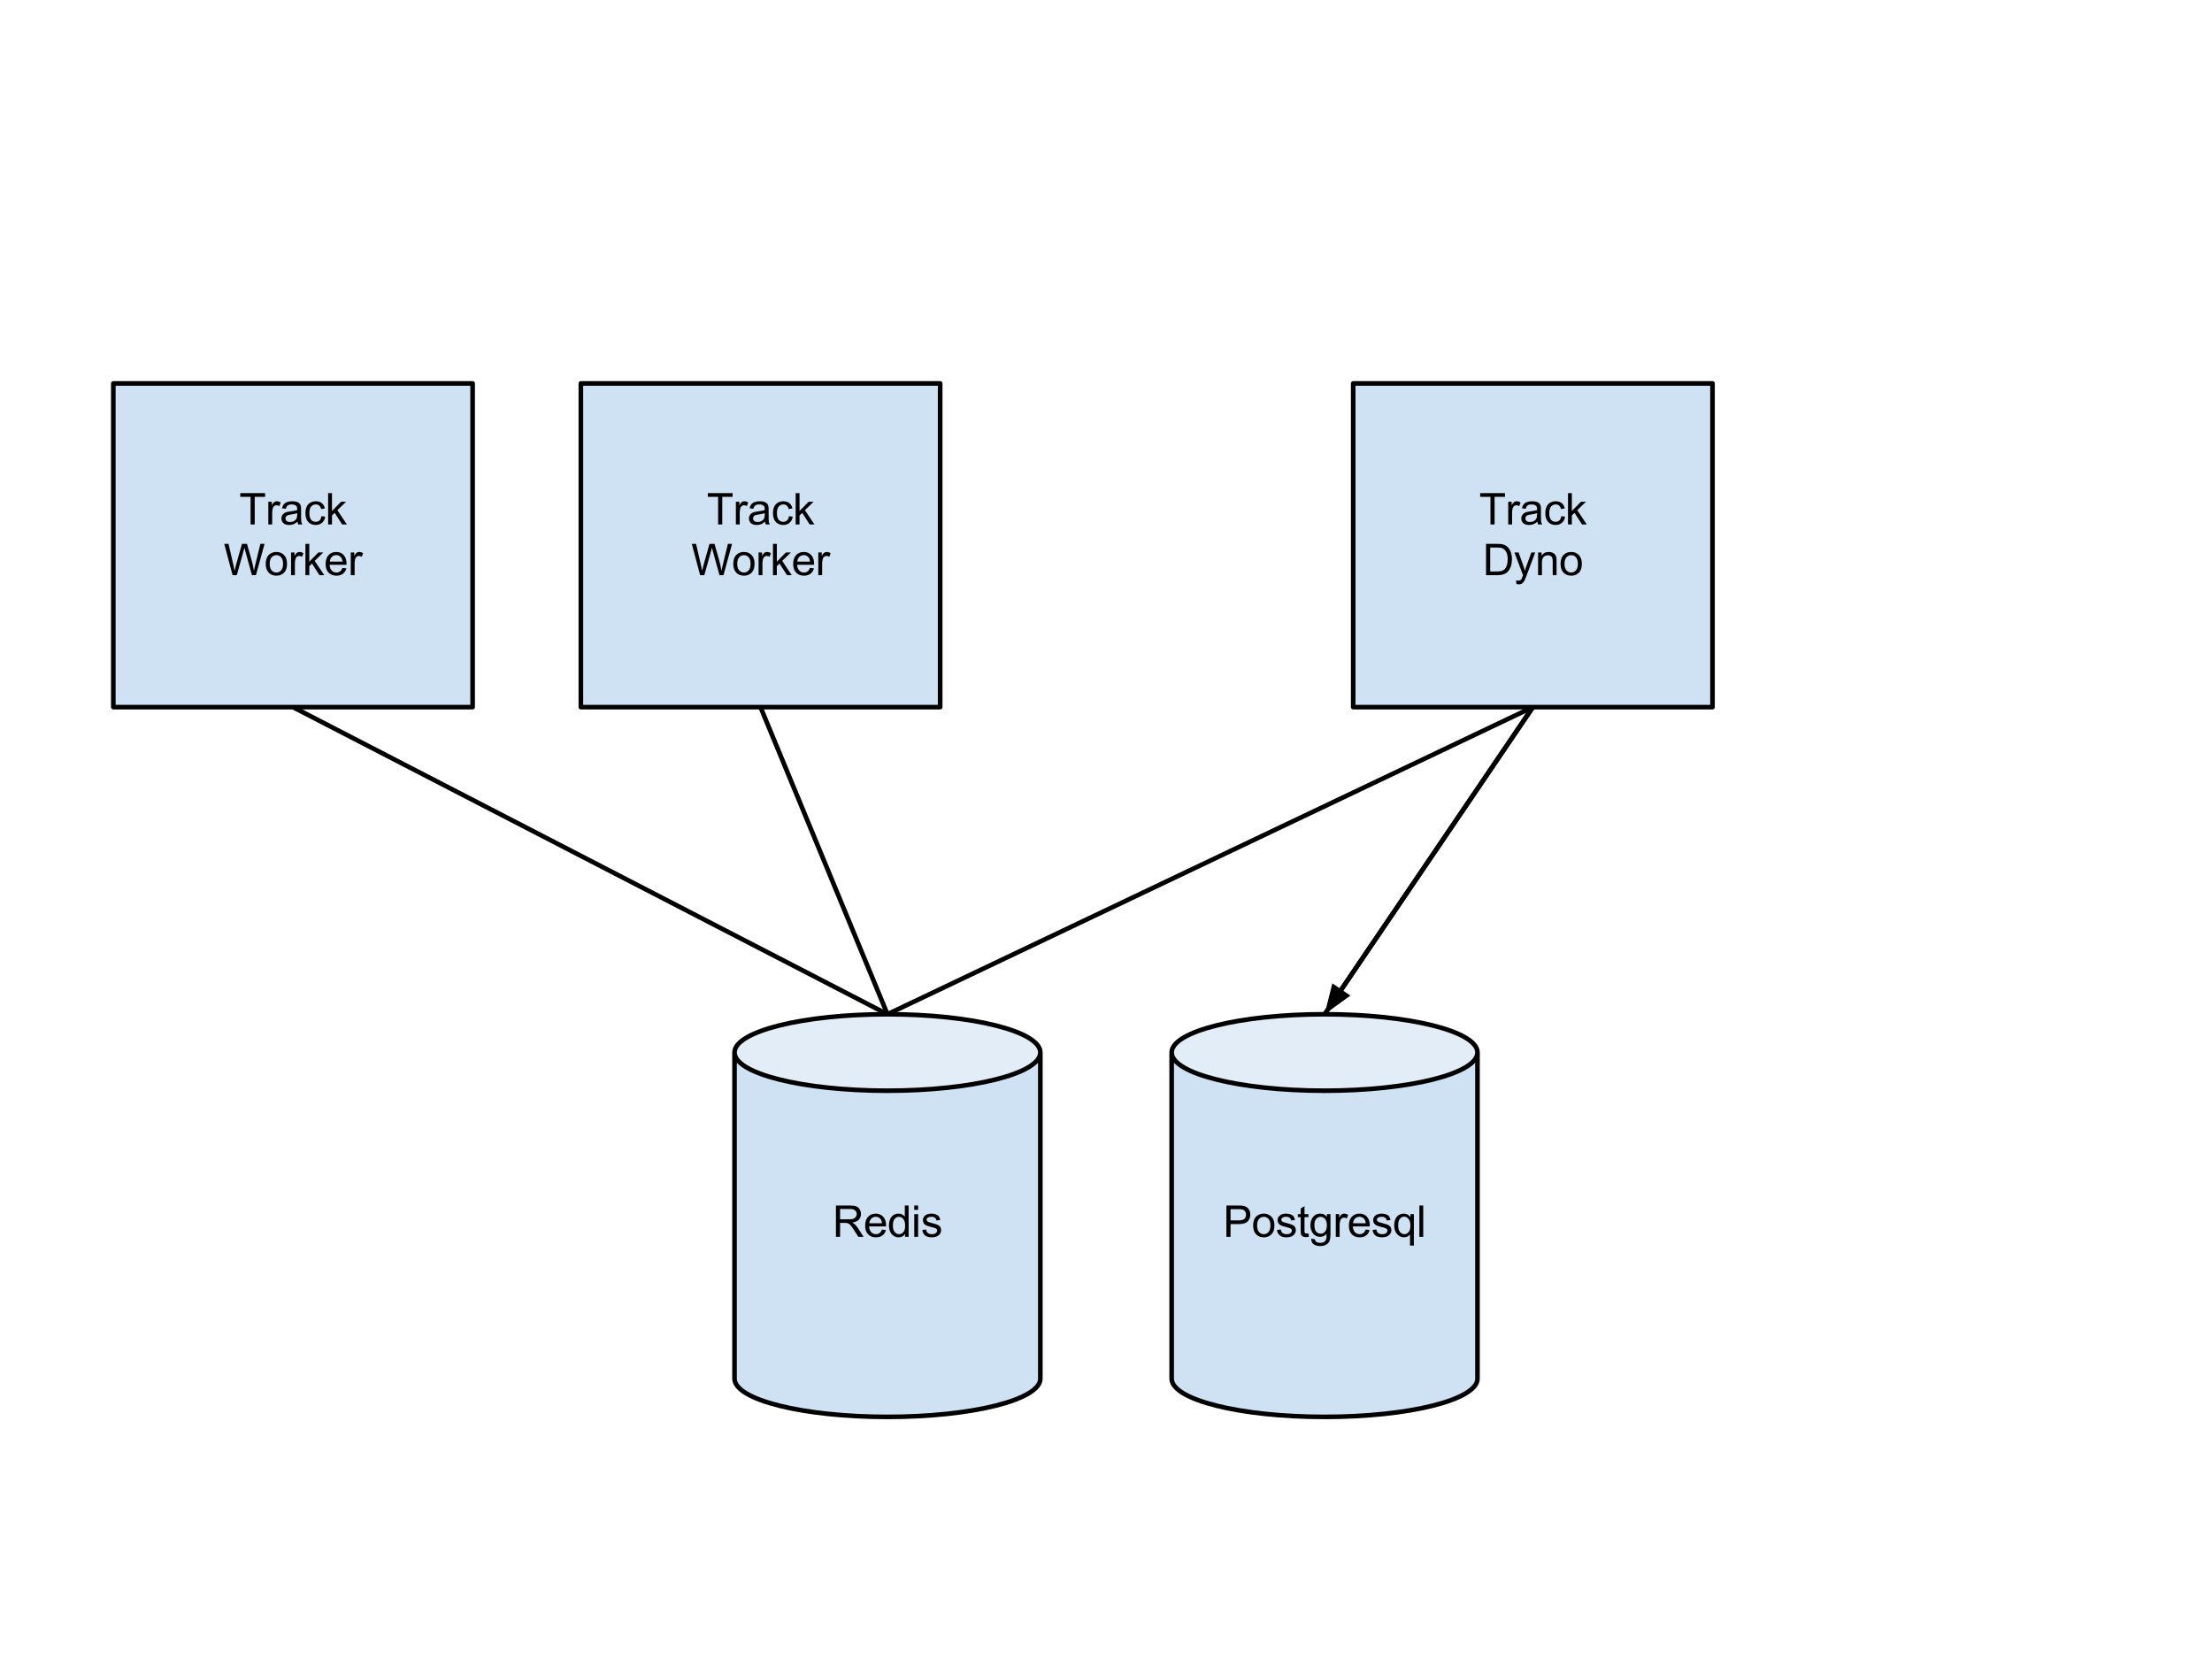
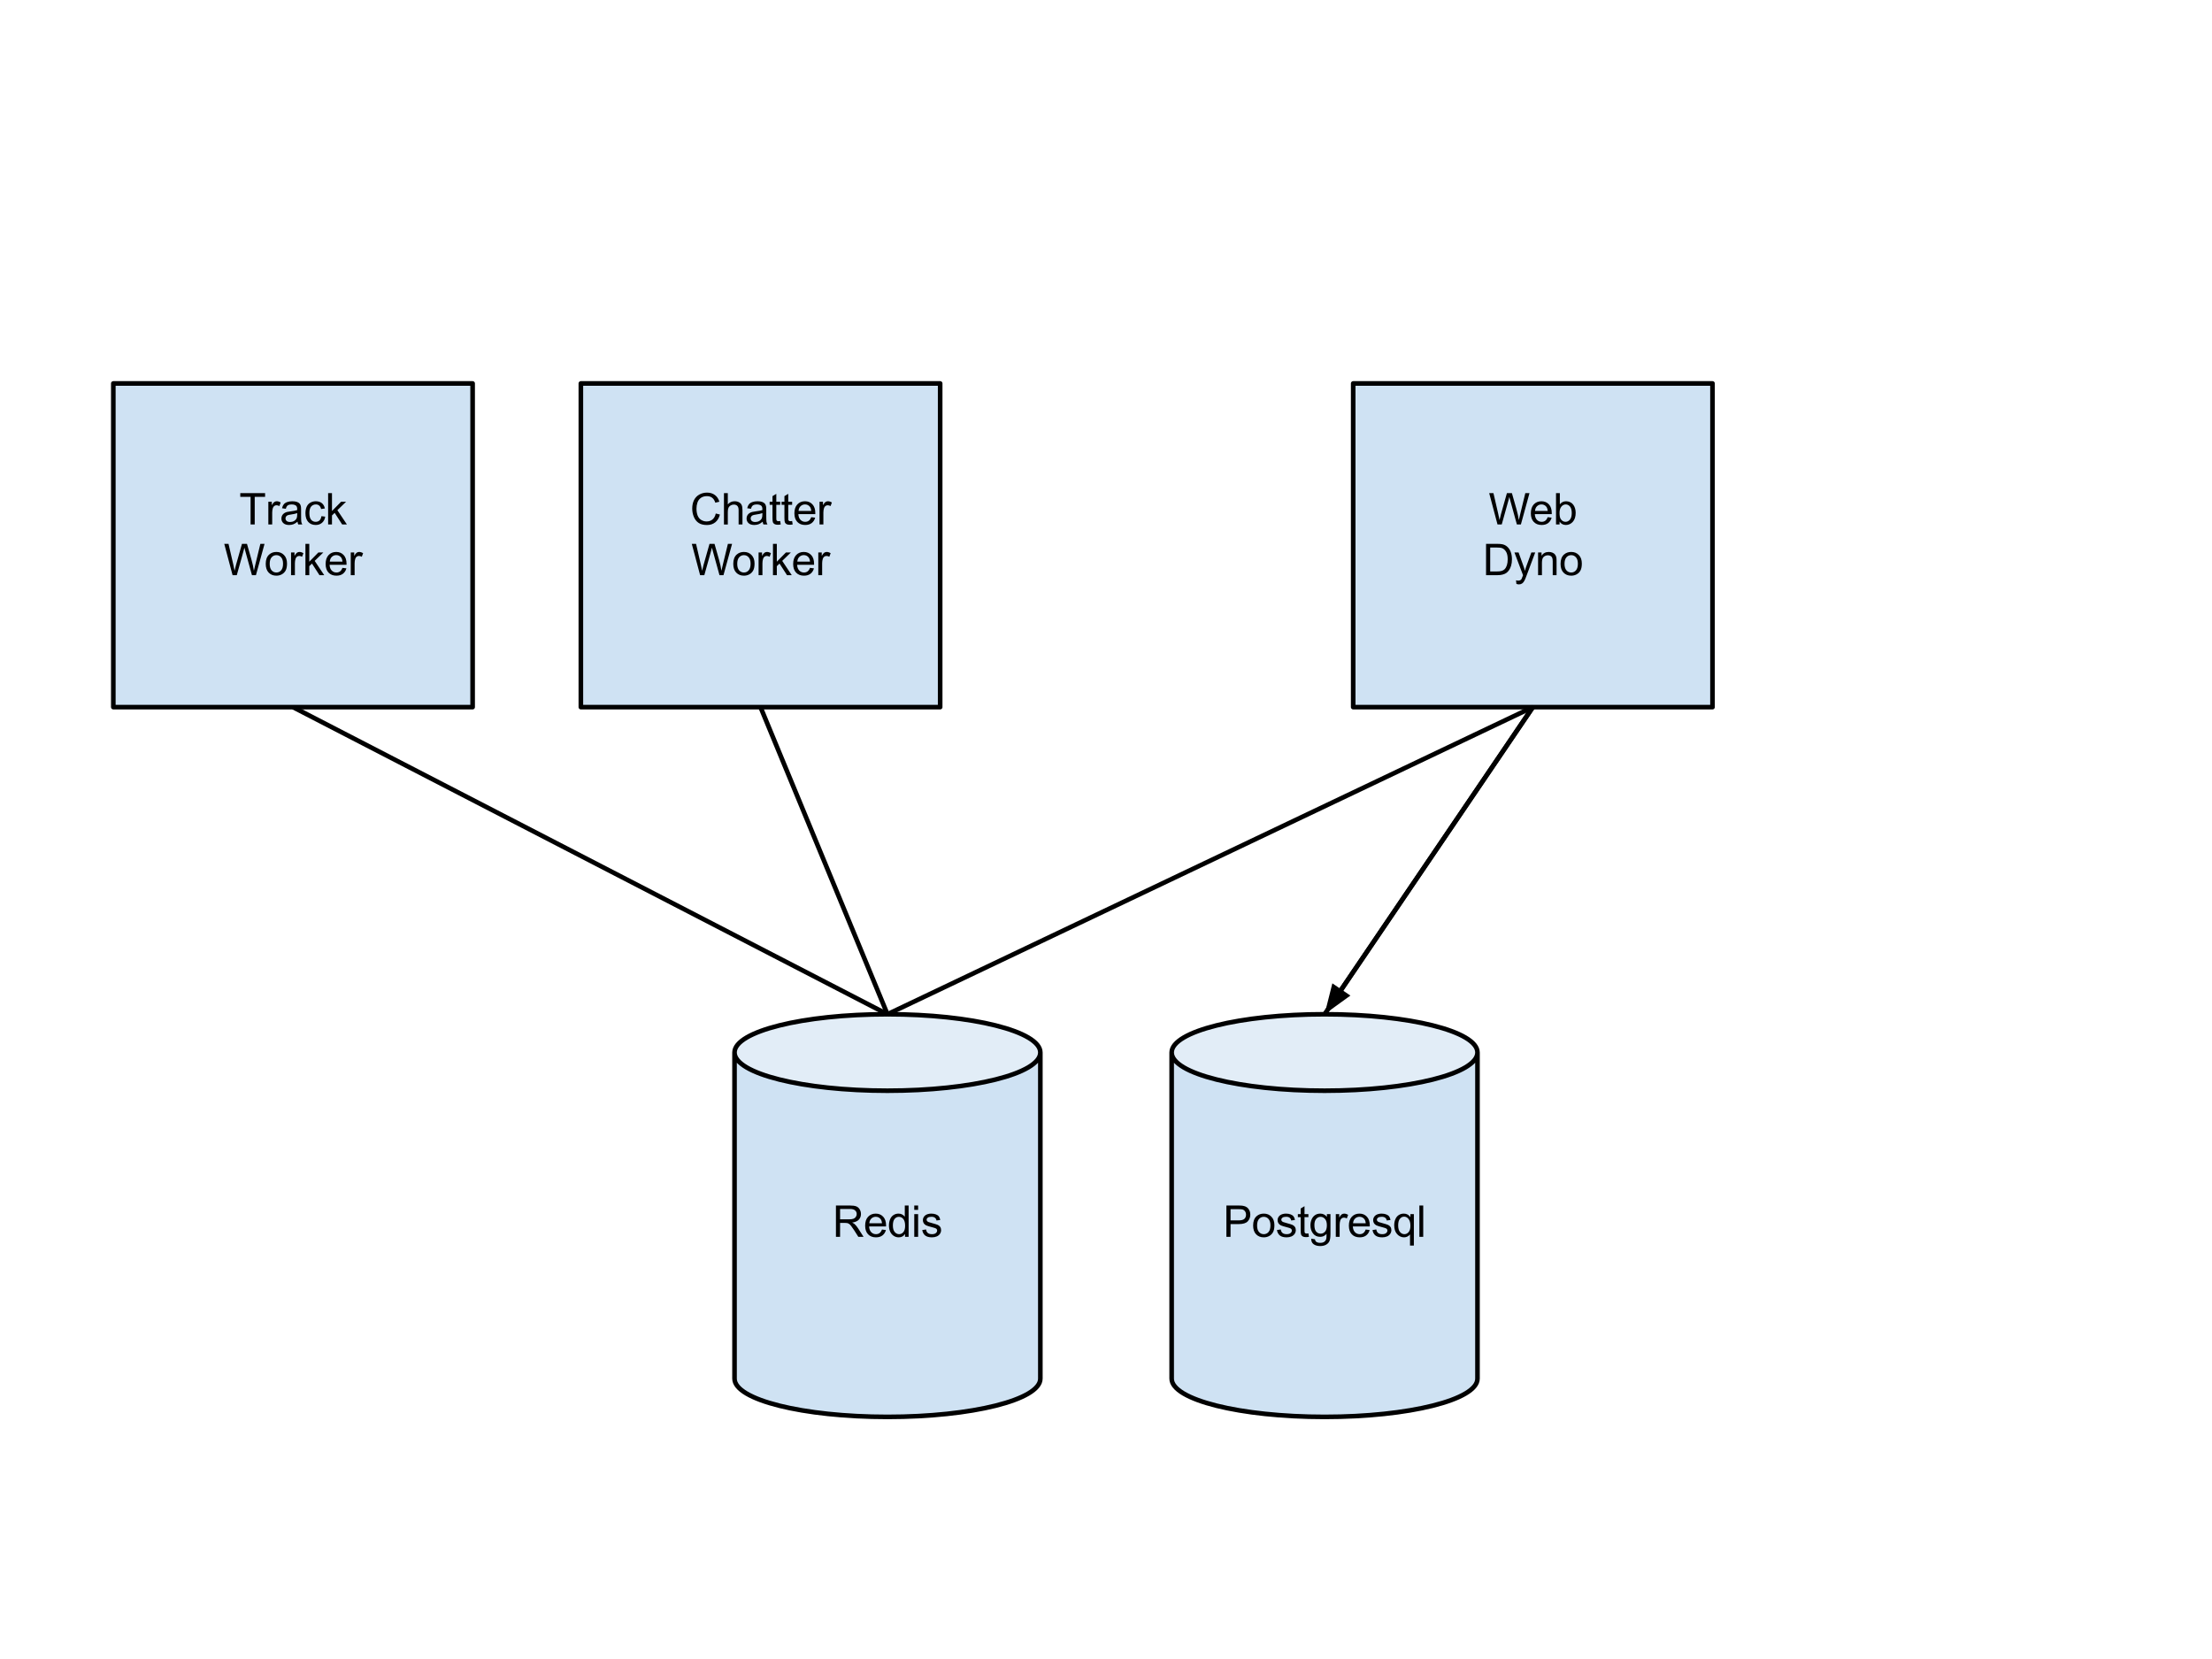
<svg xmlns="http://www.w3.org/2000/svg" version="1.1" viewBox="0.0 0.0 960.0 720.0" fill="none" stroke="none" stroke-linecap="square" stroke-miterlimit="10">
  <clipPath id="p.0">
    <path d="m0 0l960.0 0l0 720.0l-960.0 0l0 -720.0z" clip-rule="nonzero" />
  </clipPath>
  <g clip-path="url(#p.0)">
    <path fill="#000000" fill-opacity="0.0" d="m0 0l960.0 0l0 720.0l-960.0 0z" fill-rule="nonzero" />
    <path fill="#cfe2f3" d="m508.495 456.774l0 0c0 9.163 29.711 16.591 66.362 16.591c36.651 0 66.362 -7.428 66.362 -16.591l0 141.559c0 9.163 -29.711 16.591 -66.362 16.591c-36.651 0 -66.362 -7.428 -66.362 -16.591z" fill-rule="nonzero" />
    <path fill="#e2edf7" d="m508.495 456.774l0 0c0 -9.163 29.711 -16.591 66.362 -16.591c36.651 0 66.362 7.428 66.362 16.591l0 0c0 9.163 -29.711 16.591 -66.362 16.591c-36.651 0 -66.362 -7.428 -66.362 -16.591z" fill-rule="nonzero" />
    <path fill="#000000" fill-opacity="0.0" d="m641.219 456.774l0 0c0 9.163 -29.711 16.591 -66.362 16.591c-36.651 0 -66.362 -7.428 -66.362 -16.591l0 0c0 -9.163 29.711 -16.591 66.362 -16.591c36.651 0 66.362 7.428 66.362 16.591l0 141.559c0 9.163 -29.711 16.591 -66.362 16.591c-36.651 0 -66.362 -7.428 -66.362 -16.591l0 -141.559" fill-rule="nonzero" />
    <path stroke="#000000" stroke-width="2.0" stroke-linejoin="round" stroke-linecap="butt" d="m641.219 456.774l0 0c0 9.163 -29.711 16.591 -66.362 16.591c-36.651 0 -66.362 -7.428 -66.362 -16.591l0 0c0 -9.163 29.711 -16.591 66.362 -16.591c36.651 0 66.362 7.428 66.362 16.591l0 141.559c0 9.163 -29.711 16.591 -66.362 16.591c-36.651 0 -66.362 -7.428 -66.362 -16.591l0 -141.559" fill-rule="nonzero" />
    <path fill="#cfe2f3" d="m318.781 456.774l0 0c0 9.163 29.711 16.591 66.362 16.591c36.651 0 66.362 -7.428 66.362 -16.591l0 141.559c0 9.163 -29.711 16.591 -66.362 16.591c-36.651 0 -66.362 -7.428 -66.362 -16.591z" fill-rule="nonzero" />
    <path fill="#e2edf7" d="m318.781 456.774l0 0c0 -9.163 29.711 -16.591 66.362 -16.591c36.651 0 66.362 7.428 66.362 16.591l0 0c0 9.163 -29.711 16.591 -66.362 16.591c-36.651 0 -66.362 -7.428 -66.362 -16.591z" fill-rule="nonzero" />
    <path fill="#000000" fill-opacity="0.0" d="m451.505 456.774l0 0c0 9.163 -29.711 16.591 -66.362 16.591c-36.651 0 -66.362 -7.428 -66.362 -16.591l0 0c0 -9.163 29.711 -16.591 66.362 -16.591c36.651 0 66.362 7.428 66.362 16.591l0 141.559c0 9.163 -29.711 16.591 -66.362 16.591c-36.651 0 -66.362 -7.428 -66.362 -16.591l0 -141.559" fill-rule="nonzero" />
    <path stroke="#000000" stroke-width="2.0" stroke-linejoin="round" stroke-linecap="butt" d="m451.505 456.774l0 0c0 9.163 -29.711 16.591 -66.362 16.591c-36.651 0 -66.362 -7.428 -66.362 -16.591l0 0c0 -9.163 29.711 -16.591 66.362 -16.591c36.651 0 66.362 7.428 66.362 16.591l0 141.559c0 9.163 -29.711 16.591 -66.362 16.591c-36.651 0 -66.362 -7.428 -66.362 -16.591l0 -141.559" fill-rule="nonzero" />
    <path fill="#cfe2f3" d="m587.283 166.415l155.937 0l0 140.472l-155.937 0z" fill-rule="nonzero" />
    <path stroke="#000000" stroke-width="2.0" stroke-linejoin="round" stroke-linecap="butt" d="m587.283 166.415l155.937 0l0 140.472l-155.937 0z" fill-rule="nonzero" />
    <path fill="#cfe2f3" d="m49.181 166.415l155.937 0l0 140.472l-155.937 0z" fill-rule="nonzero" />
    <path stroke="#000000" stroke-width="2.0" stroke-linejoin="round" stroke-linecap="butt" d="m49.181 166.415l155.937 0l0 140.472l-155.937 0z" fill-rule="nonzero" />
    <path fill="#cfe2f3" d="m252.092 166.415l155.937 0l0 140.472l-155.937 0z" fill-rule="nonzero" />
    <path stroke="#000000" stroke-width="2.0" stroke-linejoin="round" stroke-linecap="butt" d="m252.092 166.415l155.937 0l0 140.472l-155.937 0z" fill-rule="nonzero" />
    <path fill="#000000" fill-opacity="0.0" d="m665.252 306.887l-90.394 133.291" fill-rule="nonzero" />
    <path stroke="#000000" stroke-width="2.0" stroke-linejoin="round" stroke-linecap="butt" d="m665.252 306.887l-90.394 133.291" fill-rule="nonzero" />
    <path fill="#000000" fill-opacity="0.0" d="m665.252 306.887l-280.094 133.291" fill-rule="nonzero" />
    <path stroke="#000000" stroke-width="2.0" stroke-linejoin="round" stroke-linecap="butt" d="m665.252 306.887l-280.094 133.291" fill-rule="nonzero" />
    <path fill="#000000" fill-opacity="0.0" d="m330.06 306.887l55.087 133.291" fill-rule="nonzero" />
    <path stroke="#000000" stroke-width="2.0" stroke-linejoin="round" stroke-linecap="butt" d="m330.06 306.887l55.087 133.291" fill-rule="nonzero" />
    <path fill="#000000" fill-opacity="0.0" d="m127.15 306.887l257.984 133.291" fill-rule="nonzero" />
    <path stroke="#000000" stroke-width="2.0" stroke-linejoin="round" stroke-linecap="butt" d="m127.15 306.887l257.984 133.291" fill-rule="nonzero" />
    <path fill="#000000" fill-opacity="0.0" d="m66.315 200.701l121.669 0l0 36.504l-121.669 0z" fill-rule="nonzero" />
    <path fill="#000000" d="m108.751 227.621l0 -12.0l-4.469 0l0 -1.594l10.766 0l0 1.594l-4.5 0l0 12.0l-1.797 0zm7.708 0l0 -9.859l1.5 0l0 1.5q0.578 -1.047 1.062 -1.375q0.484 -0.344 1.078 -0.344q0.844 0 1.719 0.547l-0.578 1.547q-0.609 -0.359 -1.234 -0.359q-0.547 0 -0.984 0.328q-0.422 0.328 -0.609 0.906q-0.281 0.891 -0.281 1.953l0 5.156l-1.672 0zm12.666 -1.219q-0.938 0.797 -1.797 1.125q-0.859 0.312 -1.844 0.312q-1.609 0 -2.484 -0.781q-0.875 -0.797 -0.875 -2.031q0 -0.734 0.328 -1.328q0.328 -0.594 0.859 -0.953q0.531 -0.359 1.203 -0.547q0.5 -0.141 1.484 -0.25q2.031 -0.25 2.984 -0.578q0 -0.344 0 -0.438q0 -1.016 -0.469 -1.438q-0.641 -0.562 -1.906 -0.562q-1.172 0 -1.734 0.406q-0.562 0.406 -0.828 1.469l-1.641 -0.234q0.234 -1.047 0.734 -1.688q0.516 -0.641 1.469 -0.984q0.969 -0.359 2.25 -0.359q1.266 0 2.047 0.297q0.781 0.297 1.156 0.75q0.375 0.453 0.516 1.141q0.094 0.422 0.094 1.531l0 2.234q0 2.328 0.094 2.953q0.109 0.609 0.438 1.172l-1.75 0q-0.266 -0.516 -0.328 -1.219zm-0.141 -3.719q-0.906 0.359 -2.734 0.625q-1.031 0.141 -1.453 0.328q-0.422 0.188 -0.656 0.547q-0.234 0.359 -0.234 0.797q0 0.672 0.5 1.125q0.516 0.438 1.484 0.438q0.969 0 1.719 -0.422q0.75 -0.438 1.109 -1.156q0.266 -0.578 0.266 -1.672l0 -0.609zm10.516 1.328l1.641 0.219q-0.266 1.688 -1.375 2.656q-1.109 0.953 -2.734 0.953q-2.016 0 -3.25 -1.312q-1.219 -1.328 -1.219 -3.797q0 -1.594 0.516 -2.781q0.531 -1.203 1.609 -1.797q1.094 -0.609 2.359 -0.609q1.609 0 2.625 0.812q1.016 0.812 1.312 2.312l-1.625 0.25q-0.234 -1.0 -0.828 -1.5q-0.594 -0.5 -1.422 -0.5q-1.266 0 -2.062 0.906q-0.781 0.906 -0.781 2.859q0 1.984 0.766 2.891q0.766 0.891 1.984 0.891q0.984 0 1.641 -0.594q0.656 -0.609 0.844 -1.859zm2.906 3.609l0 -13.594l1.672 0l0 7.75l3.953 -4.016l2.156 0l-3.766 3.656l4.141 6.203l-2.062 0l-3.25 -5.031l-1.172 1.125l0 3.906l-1.672 0z" fill-rule="nonzero" />
    <path fill="#000000" d="m100.937 249.621l-3.609 -13.594l1.844 0l2.062 8.906q0.344 1.406 0.578 2.781q0.516 -2.172 0.609 -2.516l2.594 -9.172l2.172 0l1.953 6.875q0.734 2.562 1.047 4.812q0.266 -1.281 0.688 -2.953l2.125 -8.734l1.812 0l-3.734 13.594l-1.734 0l-2.859 -10.359q-0.359 -1.297 -0.422 -1.594q-0.219 0.938 -0.406 1.594l-2.891 10.359l-1.828 0zm14.39 -4.922q0 -2.734 1.531 -4.062q1.266 -1.094 3.094 -1.094q2.031 0 3.312 1.344q1.297 1.328 1.297 3.672q0 1.906 -0.578 3.0q-0.562 1.078 -1.656 1.688q-1.078 0.594 -2.375 0.594q-2.062 0 -3.344 -1.328q-1.281 -1.328 -1.281 -3.812zm1.719 0q0 1.891 0.828 2.828q0.828 0.938 2.078 0.938q1.25 0 2.062 -0.938q0.828 -0.953 0.828 -2.891q0 -1.828 -0.828 -2.766q-0.828 -0.938 -2.062 -0.938q-1.25 0 -2.078 0.938q-0.828 0.938 -0.828 2.828zm9.266 4.922l0 -9.859l1.5 0l0 1.5q0.578 -1.047 1.062 -1.375q0.484 -0.344 1.078 -0.344q0.844 0 1.719 0.547l-0.578 1.547q-0.609 -0.359 -1.234 -0.359q-0.547 0 -0.984 0.328q-0.422 0.328 -0.609 0.906q-0.281 0.891 -0.281 1.953l0 5.156l-1.672 0zm6.244 0l0 -13.594l1.672 0l0 7.75l3.953 -4.016l2.156 0l-3.766 3.656l4.141 6.203l-2.062 0l-3.25 -5.031l-1.172 1.125l0 3.906l-1.672 0zm16.062 -3.172l1.719 0.219q-0.406 1.5 -1.516 2.344q-1.094 0.828 -2.812 0.828q-2.156 0 -3.422 -1.328q-1.266 -1.328 -1.266 -3.734q0 -2.484 1.266 -3.859q1.281 -1.375 3.328 -1.375q1.984 0 3.234 1.344q1.25 1.344 1.25 3.797q0 0.141 -0.016 0.438l-7.344 0q0.094 1.625 0.922 2.484q0.828 0.859 2.062 0.859q0.906 0 1.547 -0.469q0.656 -0.484 1.047 -1.547zm-5.484 -2.703l5.5 0q-0.109 -1.234 -0.625 -1.859q-0.797 -0.969 -2.078 -0.969q-1.141 0 -1.938 0.781q-0.781 0.766 -0.859 2.047zm9.094 5.875l0 -9.859l1.5 0l0 1.5q0.578 -1.047 1.062 -1.375q0.484 -0.344 1.078 -0.344q0.844 0 1.719 0.547l-0.578 1.547q-0.609 -0.359 -1.234 -0.359q-0.547 0 -0.984 0.328q-0.422 0.328 -0.609 0.906q-0.281 0.891 -0.281 1.953l0 5.156l-1.672 0z" fill-rule="nonzero" />
    <path fill="#000000" fill-opacity="0.0" d="m665.252 306.887l-90.394 133.291" fill-rule="nonzero" />
    <path stroke="#000000" stroke-width="2.0" stroke-linejoin="round" stroke-linecap="butt" d="m665.252 306.887l-83.658 123.36" fill-rule="evenodd" />
    <path fill="#000000" stroke="#000000" stroke-width="2.0" stroke-linecap="butt" d="m578.86 428.393l-2.36 9.366l7.828 -5.658z" fill-rule="evenodd" />
    <path fill="#000000" fill-opacity="0.0" d="m269.226 200.701l121.669 0l0 36.504l-121.669 0z" fill-rule="nonzero" />
-     <path fill="#000000" d="m311.662 227.621l0 -12.0l-4.469 0l0 -1.594l10.766 0l0 1.594l-4.5 0l0 12.0l-1.797 0zm7.708 0l0 -9.859l1.5 0l0 1.5q0.578 -1.047 1.062 -1.375q0.484 -0.344 1.078 -0.344q0.844 0 1.719 0.547l-0.578 1.547q-0.609 -0.359 -1.234 -0.359q-0.547 0 -0.984 0.328q-0.422 0.328 -0.609 0.906q-0.281 0.891 -0.281 1.953l0 5.156l-1.672 0zm12.666 -1.219q-0.938 0.797 -1.797 1.125q-0.859 0.312 -1.844 0.312q-1.609 0 -2.484 -0.781q-0.875 -0.797 -0.875 -2.031q0 -0.734 0.328 -1.328q0.328 -0.594 0.859 -0.953q0.531 -0.359 1.203 -0.547q0.5 -0.141 1.484 -0.25q2.031 -0.25 2.984 -0.578q0 -0.344 0 -0.438q0 -1.016 -0.469 -1.438q-0.641 -0.562 -1.906 -0.562q-1.172 0 -1.734 0.406q-0.562 0.406 -0.828 1.469l-1.641 -0.234q0.234 -1.047 0.734 -1.688q0.516 -0.641 1.469 -0.984q0.969 -0.359 2.25 -0.359q1.266 0 2.047 0.297q0.781 0.297 1.156 0.75q0.375 0.453 0.516 1.141q0.094 0.422 0.094 1.531l0 2.234q0 2.328 0.094 2.953q0.109 0.609 0.438 1.172l-1.75 0q-0.266 -0.516 -0.328 -1.219zm-0.141 -3.719q-0.906 0.359 -2.734 0.625q-1.031 0.141 -1.453 0.328q-0.422 0.188 -0.656 0.547q-0.234 0.359 -0.234 0.797q0 0.672 0.5 1.125q0.516 0.438 1.484 0.438q0.969 0 1.719 -0.422q0.75 -0.438 1.109 -1.156q0.266 -0.578 0.266 -1.672l0 -0.609zm10.516 1.328l1.641 0.219q-0.266 1.688 -1.375 2.656q-1.109 0.953 -2.734 0.953q-2.016 0 -3.25 -1.312q-1.219 -1.328 -1.219 -3.797q0 -1.594 0.516 -2.781q0.531 -1.203 1.609 -1.797q1.094 -0.609 2.359 -0.609q1.609 0 2.625 0.812q1.016 0.812 1.312 2.312l-1.625 0.25q-0.234 -1.0 -0.828 -1.5q-0.594 -0.5 -1.422 -0.5q-1.266 0 -2.062 0.906q-0.781 0.906 -0.781 2.859q0 1.984 0.766 2.891q0.766 0.891 1.984 0.891q0.984 0 1.641 -0.594q0.656 -0.609 0.844 -1.859zm2.906 3.609l0 -13.594l1.672 0l0 7.75l3.953 -4.016l2.156 0l-3.766 3.656l4.141 6.203l-2.062 0l-3.25 -5.031l-1.172 1.125l0 3.906l-1.672 0z" fill-rule="nonzero" />
+     <path fill="#000000" d="m310.643 222.855l1.797 0.453q-0.562 2.219 -2.031 3.391q-1.469 1.156 -3.594 1.156q-2.203 0 -3.578 -0.891q-1.375 -0.906 -2.094 -2.594q-0.719 -1.703 -0.719 -3.656q0 -2.125 0.797 -3.703q0.812 -1.578 2.312 -2.391q1.5 -0.828 3.297 -0.828q2.047 0 3.438 1.047q1.391 1.031 1.938 2.906l-1.766 0.422q-0.469 -1.484 -1.375 -2.156q-0.906 -0.688 -2.266 -0.688q-1.562 0 -2.625 0.75q-1.047 0.75 -1.484 2.031q-0.422 1.266 -0.422 2.609q0 1.734 0.5 3.031q0.516 1.281 1.578 1.922q1.078 0.641 2.312 0.641q1.516 0 2.562 -0.859q1.047 -0.875 1.422 -2.594zm3.551 4.766l0 -13.594l1.672 0l0 4.875q1.172 -1.359 2.953 -1.359q1.094 0 1.891 0.438q0.812 0.422 1.156 1.188q0.359 0.766 0.359 2.203l0 6.25l-1.672 0l0 -6.25q0 -1.25 -0.547 -1.812q-0.547 -0.578 -1.531 -0.578q-0.75 0 -1.406 0.391q-0.641 0.375 -0.922 1.047q-0.281 0.656 -0.281 1.812l0 5.391l-1.672 0zm16.813 -1.219q-0.938 0.797 -1.797 1.125q-0.859 0.312 -1.844 0.312q-1.609 0 -2.484 -0.781q-0.875 -0.797 -0.875 -2.031q0 -0.734 0.328 -1.328q0.328 -0.594 0.859 -0.953q0.531 -0.359 1.203 -0.547q0.5 -0.141 1.484 -0.25q2.031 -0.25 2.984 -0.578q0 -0.344 0 -0.438q0 -1.016 -0.469 -1.438q-0.641 -0.562 -1.906 -0.562q-1.172 0 -1.734 0.406q-0.562 0.406 -0.828 1.469l-1.641 -0.234q0.234 -1.047 0.734 -1.688q0.516 -0.641 1.469 -0.984q0.969 -0.359 2.25 -0.359q1.266 0 2.047 0.297q0.781 0.297 1.156 0.75q0.375 0.453 0.516 1.141q0.094 0.422 0.094 1.531l0 2.234q0 2.328 0.094 2.953q0.109 0.609 0.438 1.172l-1.75 0q-0.266 -0.516 -0.328 -1.219zm-0.141 -3.719q-0.906 0.359 -2.734 0.625q-1.031 0.141 -1.453 0.328q-0.422 0.188 -0.656 0.547q-0.234 0.359 -0.234 0.797q0 0.672 0.5 1.125q0.516 0.438 1.484 0.438q0.969 0 1.719 -0.422q0.75 -0.438 1.109 -1.156q0.266 -0.578 0.266 -1.672l0 -0.609zm7.735 3.438l0.234 1.484q-0.703 0.141 -1.266 0.141q-0.906 0 -1.406 -0.281q-0.5 -0.297 -0.703 -0.75q-0.203 -0.469 -0.203 -1.984l0 -5.656l-1.234 0l0 -1.312l1.234 0l0 -2.438l1.656 -1.0l0 3.438l1.688 0l0 1.312l-1.688 0l0 5.75q0 0.719 0.078 0.922q0.094 0.203 0.297 0.328q0.203 0.125 0.578 0.125q0.266 0 0.734 -0.078zm5.183 0l0.234 1.484q-0.703 0.141 -1.266 0.141q-0.906 0 -1.406 -0.281q-0.5 -0.297 -0.703 -0.75q-0.203 -0.469 -0.203 -1.984l0 -5.656l-1.234 0l0 -1.312l1.234 0l0 -2.438l1.656 -1.0l0 3.438l1.688 0l0 1.312l-1.688 0l0 5.75q0 0.719 0.078 0.922q0.094 0.203 0.297 0.328q0.203 0.125 0.578 0.125q0.266 0 0.734 -0.078zm8.277 -1.672l1.719 0.219q-0.406 1.5 -1.516 2.344q-1.094 0.828 -2.812 0.828q-2.156 0 -3.422 -1.328q-1.266 -1.328 -1.266 -3.734q0 -2.484 1.266 -3.859q1.281 -1.375 3.328 -1.375q1.984 0 3.234 1.344q1.25 1.344 1.25 3.797q0 0.141 -0.016 0.438l-7.344 0q0.094 1.625 0.922 2.484q0.828 0.859 2.062 0.859q0.906 0 1.547 -0.469q0.656 -0.484 1.047 -1.547zm-5.484 -2.703l5.5 0q-0.109 -1.234 -0.625 -1.859q-0.797 -0.969 -2.078 -0.969q-1.141 0 -1.938 0.781q-0.781 0.766 -0.859 2.047zm9.094 5.875l0 -9.859l1.5 0l0 1.5q0.578 -1.047 1.062 -1.375q0.484 -0.344 1.078 -0.344q0.844 0 1.719 0.547l-0.578 1.547q-0.609 -0.359 -1.234 -0.359q-0.547 0 -0.984 0.328q-0.422 0.328 -0.609 0.906q-0.281 0.891 -0.281 1.953l0 5.156l-1.672 0z" fill-rule="nonzero" />
    <path fill="#000000" d="m303.847 249.621l-3.609 -13.594l1.844 0l2.062 8.906q0.344 1.406 0.578 2.781q0.516 -2.172 0.609 -2.516l2.594 -9.172l2.172 0l1.953 6.875q0.734 2.562 1.047 4.812q0.266 -1.281 0.688 -2.953l2.125 -8.734l1.812 0l-3.734 13.594l-1.734 0l-2.859 -10.359q-0.359 -1.297 -0.422 -1.594q-0.219 0.938 -0.406 1.594l-2.891 10.359l-1.828 0zm14.39 -4.922q0 -2.734 1.531 -4.062q1.266 -1.094 3.094 -1.094q2.031 0 3.312 1.344q1.297 1.328 1.297 3.672q0 1.906 -0.578 3.0q-0.562 1.078 -1.656 1.688q-1.078 0.594 -2.375 0.594q-2.062 0 -3.344 -1.328q-1.281 -1.328 -1.281 -3.812zm1.719 0q0 1.891 0.828 2.828q0.828 0.938 2.078 0.938q1.25 0 2.062 -0.938q0.828 -0.953 0.828 -2.891q0 -1.828 -0.828 -2.766q-0.828 -0.938 -2.062 -0.938q-1.25 0 -2.078 0.938q-0.828 0.938 -0.828 2.828zm9.266 4.922l0 -9.859l1.5 0l0 1.5q0.578 -1.047 1.062 -1.375q0.484 -0.344 1.078 -0.344q0.844 0 1.719 0.547l-0.578 1.547q-0.609 -0.359 -1.234 -0.359q-0.547 0 -0.984 0.328q-0.422 0.328 -0.609 0.906q-0.281 0.891 -0.281 1.953l0 5.156l-1.672 0zm6.244 0l0 -13.594l1.672 0l0 7.75l3.953 -4.016l2.156 0l-3.766 3.656l4.141 6.203l-2.062 0l-3.25 -5.031l-1.172 1.125l0 3.906l-1.672 0zm16.062 -3.172l1.719 0.219q-0.406 1.5 -1.516 2.344q-1.094 0.828 -2.812 0.828q-2.156 0 -3.422 -1.328q-1.266 -1.328 -1.266 -3.734q0 -2.484 1.266 -3.859q1.281 -1.375 3.328 -1.375q1.984 0 3.234 1.344q1.25 1.344 1.25 3.797q0 0.141 -0.016 0.438l-7.344 0q0.094 1.625 0.922 2.484q0.828 0.859 2.062 0.859q0.906 0 1.547 -0.469q0.656 -0.484 1.047 -1.547zm-5.484 -2.703l5.5 0q-0.109 -1.234 -0.625 -1.859q-0.797 -0.969 -2.078 -0.969q-1.141 0 -1.938 0.781q-0.781 0.766 -0.859 2.047zm9.094 5.875l0 -9.859l1.5 0l0 1.5q0.578 -1.047 1.062 -1.375q0.484 -0.344 1.078 -0.344q0.844 0 1.719 0.547l-0.578 1.547q-0.609 -0.359 -1.234 -0.359q-0.547 0 -0.984 0.328q-0.422 0.328 -0.609 0.906q-0.281 0.891 -0.281 1.953l0 5.156l-1.672 0z" fill-rule="nonzero" />
    <path fill="#000000" fill-opacity="0.0" d="m604.417 200.701l121.669 0l0 36.504l-121.669 0z" fill-rule="nonzero" />
-     <path fill="#000000" d="m646.854 227.621l0 -12.0l-4.469 0l0 -1.594l10.766 0l0 1.594l-4.5 0l0 12.0l-1.797 0zm7.708 0l0 -9.859l1.5 0l0 1.5q0.578 -1.047 1.062 -1.375q0.484 -0.344 1.078 -0.344q0.844 0 1.719 0.547l-0.578 1.547q-0.609 -0.359 -1.234 -0.359q-0.547 0 -0.984 0.328q-0.422 0.328 -0.609 0.906q-0.281 0.891 -0.281 1.953l0 5.156l-1.672 0zm12.666 -1.219q-0.938 0.797 -1.797 1.125q-0.859 0.312 -1.844 0.312q-1.609 0 -2.484 -0.781q-0.875 -0.797 -0.875 -2.031q0 -0.734 0.328 -1.328q0.328 -0.594 0.859 -0.953q0.531 -0.359 1.203 -0.547q0.5 -0.141 1.484 -0.25q2.031 -0.25 2.984 -0.578q0 -0.344 0 -0.438q0 -1.016 -0.469 -1.438q-0.641 -0.562 -1.906 -0.562q-1.172 0 -1.734 0.406q-0.562 0.406 -0.828 1.469l-1.641 -0.234q0.234 -1.047 0.734 -1.688q0.516 -0.641 1.469 -0.984q0.969 -0.359 2.25 -0.359q1.266 0 2.047 0.297q0.781 0.297 1.156 0.75q0.375 0.453 0.516 1.141q0.094 0.422 0.094 1.531l0 2.234q0 2.328 0.094 2.953q0.109 0.609 0.438 1.172l-1.75 0q-0.266 -0.516 -0.328 -1.219zm-0.141 -3.719q-0.906 0.359 -2.734 0.625q-1.031 0.141 -1.453 0.328q-0.422 0.188 -0.656 0.547q-0.234 0.359 -0.234 0.797q0 0.672 0.5 1.125q0.516 0.438 1.484 0.438q0.969 0 1.719 -0.422q0.75 -0.438 1.109 -1.156q0.266 -0.578 0.266 -1.672l0 -0.609zm10.516 1.328l1.641 0.219q-0.266 1.688 -1.375 2.656q-1.109 0.953 -2.734 0.953q-2.016 0 -3.25 -1.312q-1.219 -1.328 -1.219 -3.797q0 -1.594 0.516 -2.781q0.531 -1.203 1.609 -1.797q1.094 -0.609 2.359 -0.609q1.609 0 2.625 0.812q1.016 0.812 1.312 2.312l-1.625 0.25q-0.234 -1.0 -0.828 -1.5q-0.594 -0.5 -1.422 -0.5q-1.266 0 -2.062 0.906q-0.781 0.906 -0.781 2.859q0 1.984 0.766 2.891q0.766 0.891 1.984 0.891q0.984 0 1.641 -0.594q0.656 -0.609 0.844 -1.859zm2.906 3.609l0 -13.594l1.672 0l0 7.75l3.953 -4.016l2.156 0l-3.766 3.656l4.141 6.203l-2.062 0l-3.25 -5.031l-1.172 1.125l0 3.906l-1.672 0z" fill-rule="nonzero" />
+     <path fill="#000000" d="m649.916 227.621l-3.609 -13.594l1.844 0l2.062 8.906q0.344 1.406 0.578 2.781q0.516 -2.172 0.609 -2.516l2.594 -9.172l2.172 0l1.953 6.875q0.734 2.562 1.047 4.812q0.266 -1.281 0.688 -2.953l2.125 -8.734l1.812 0l-3.734 13.594l-1.734 0l-2.859 -10.359q-0.359 -1.297 -0.422 -1.594q-0.219 0.938 -0.406 1.594l-2.891 10.359l-1.828 0zm21.765 -3.172l1.719 0.219q-0.406 1.5 -1.516 2.344q-1.094 0.828 -2.812 0.828q-2.156 0 -3.422 -1.328q-1.266 -1.328 -1.266 -3.734q0 -2.484 1.266 -3.859q1.281 -1.375 3.328 -1.375q1.984 0 3.234 1.344q1.25 1.344 1.25 3.797q0 0.141 -0.016 0.438l-7.344 0q0.094 1.625 0.922 2.484q0.828 0.859 2.062 0.859q0.906 0 1.547 -0.469q0.656 -0.484 1.047 -1.547zm-5.484 -2.703l5.5 0q-0.109 -1.234 -0.625 -1.859q-0.797 -0.969 -2.078 -0.969q-1.141 0 -1.938 0.781q-0.781 0.766 -0.859 2.047zm10.657 5.875l-1.547 0l0 -13.594l1.656 0l0 4.844q1.062 -1.328 2.703 -1.328q0.906 0 1.719 0.375q0.812 0.359 1.328 1.031q0.531 0.656 0.828 1.594q0.297 0.938 0.297 2.0q0 2.531 -1.25 3.922q-1.25 1.375 -3.0 1.375q-1.75 0 -2.734 -1.453l0 1.234zm-0.016 -5.0q0 1.766 0.469 2.562q0.797 1.281 2.141 1.281q1.094 0 1.891 -0.938q0.797 -0.953 0.797 -2.844q0 -1.922 -0.766 -2.844q-0.766 -0.922 -1.844 -0.922q-1.094 0 -1.891 0.953q-0.797 0.953 -0.797 2.75z" fill-rule="nonzero" />
    <path fill="#000000" d="m644.944 249.621l0 -13.594l4.688 0q1.578 0 2.422 0.188q1.156 0.266 1.984 0.969q1.078 0.922 1.609 2.344q0.531 1.406 0.531 3.219q0 1.547 -0.359 2.75q-0.359 1.188 -0.922 1.984q-0.562 0.781 -1.234 1.234q-0.672 0.438 -1.625 0.672q-0.953 0.234 -2.188 0.234l-4.906 0zm1.797 -1.609l2.906 0q1.344 0 2.109 -0.25q0.766 -0.25 1.219 -0.703q0.641 -0.641 1.0 -1.719q0.359 -1.078 0.359 -2.625q0 -2.125 -0.703 -3.266q-0.703 -1.156 -1.703 -1.547q-0.719 -0.281 -2.328 -0.281l-2.859 0l0 10.391zm11.379 5.406l-0.172 -1.562q0.547 0.141 0.953 0.141q0.547 0 0.875 -0.188q0.344 -0.188 0.562 -0.516q0.156 -0.25 0.5 -1.25q0.047 -0.141 0.156 -0.406l-3.734 -9.875l1.797 0l2.047 5.719q0.406 1.078 0.719 2.281q0.281 -1.156 0.688 -2.25l2.094 -5.75l1.672 0l-3.75 10.031q-0.594 1.625 -0.938 2.234q-0.438 0.828 -1.016 1.203q-0.578 0.391 -1.375 0.391q-0.484 0 -1.078 -0.203zm9.406 -3.797l0 -9.859l1.5 0l0 1.406q1.094 -1.625 3.141 -1.625q0.891 0 1.641 0.328q0.75 0.312 1.109 0.844q0.375 0.516 0.531 1.219q0.094 0.469 0.094 1.625l0 6.062l-1.672 0l0 -6.0q0 -1.016 -0.203 -1.516q-0.188 -0.516 -0.688 -0.812q-0.5 -0.297 -1.172 -0.297q-1.062 0 -1.844 0.672q-0.766 0.672 -0.766 2.578l0 5.375l-1.672 0zm9.751 -4.922q0 -2.734 1.531 -4.062q1.266 -1.094 3.094 -1.094q2.031 0 3.312 1.344q1.297 1.328 1.297 3.672q0 1.906 -0.578 3.0q-0.562 1.078 -1.656 1.688q-1.078 0.594 -2.375 0.594q-2.062 0 -3.344 -1.328q-1.281 -1.328 -1.281 -3.812zm1.719 0q0 1.891 0.828 2.828q0.828 0.938 2.078 0.938q1.25 0 2.062 -0.938q0.828 -0.953 0.828 -2.891q0 -1.828 -0.828 -2.766q-0.828 -0.938 -2.062 -0.938q-1.25 0 -2.078 0.938q-0.828 0.938 -0.828 2.828z" fill-rule="nonzero" />
    <path fill="#000000" fill-opacity="0.0" d="m324.31 509.861l121.669 0l0 36.504l-121.669 0z" fill-rule="nonzero" />
    <path fill="#000000" d="m362.796 536.781l0 -13.594l6.031 0q1.812 0 2.75 0.359q0.953 0.359 1.516 1.297q0.562 0.922 0.562 2.047q0 1.453 -0.938 2.453q-0.922 0.984 -2.891 1.25q0.719 0.344 1.094 0.672q0.781 0.734 1.484 1.812l2.375 3.703l-2.266 0l-1.797 -2.828q-0.797 -1.219 -1.312 -1.875q-0.5 -0.656 -0.906 -0.906q-0.406 -0.266 -0.812 -0.359q-0.312 -0.078 -1.016 -0.078l-2.078 0l0 6.047l-1.797 0zm1.797 -7.594l3.859 0q1.234 0 1.922 -0.25q0.703 -0.266 1.062 -0.828q0.375 -0.562 0.375 -1.219q0 -0.969 -0.703 -1.578q-0.703 -0.625 -2.219 -0.625l-4.297 0l0 4.5zm18.176 4.422l1.719 0.219q-0.406 1.5 -1.516 2.344q-1.094 0.828 -2.812 0.828q-2.156 0 -3.422 -1.328q-1.266 -1.328 -1.266 -3.734q0 -2.484 1.266 -3.859q1.281 -1.375 3.328 -1.375q1.984 0 3.234 1.344q1.25 1.344 1.25 3.797q0 0.141 -0.016 0.438l-7.344 0q0.094 1.625 0.922 2.484q0.828 0.859 2.062 0.859q0.906 0 1.547 -0.469q0.656 -0.484 1.047 -1.547zm-5.484 -2.703l5.5 0q-0.109 -1.234 -0.625 -1.859q-0.797 -0.969 -2.078 -0.969q-1.141 0 -1.938 0.781q-0.781 0.766 -0.859 2.047zm15.501 5.875l0 -1.25q-0.938 1.469 -2.75 1.469q-1.172 0 -2.172 -0.641q-0.984 -0.656 -1.531 -1.812q-0.531 -1.172 -0.531 -2.688q0 -1.469 0.484 -2.672q0.5 -1.203 1.469 -1.844q0.984 -0.641 2.203 -0.641q0.891 0 1.578 0.375q0.703 0.375 1.141 0.984l0 -4.875l1.656 0l0 13.594l-1.547 0zm-5.281 -4.922q0 1.891 0.797 2.828q0.812 0.938 1.891 0.938q1.094 0 1.859 -0.891q0.766 -0.891 0.766 -2.734q0 -2.016 -0.781 -2.953q-0.781 -0.953 -1.922 -0.953q-1.109 0 -1.859 0.906q-0.75 0.906 -0.75 2.859zm9.282 -6.766l0 -1.906l1.672 0l0 1.906l-1.672 0zm0 11.688l0 -9.859l1.672 0l0 9.859l-1.672 0zm3.457 -2.938l1.656 -0.266q0.141 1.0 0.766 1.531q0.641 0.516 1.781 0.516q1.156 0 1.703 -0.469q0.562 -0.469 0.562 -1.094q0 -0.562 -0.484 -0.891q-0.344 -0.219 -1.703 -0.562q-1.844 -0.469 -2.562 -0.797q-0.703 -0.344 -1.078 -0.938q-0.359 -0.609 -0.359 -1.328q0 -0.656 0.297 -1.219q0.312 -0.562 0.828 -0.938q0.391 -0.281 1.062 -0.484q0.672 -0.203 1.438 -0.203q1.172 0 2.047 0.344q0.875 0.328 1.281 0.906q0.422 0.562 0.578 1.516l-1.625 0.219q-0.109 -0.75 -0.656 -1.172q-0.531 -0.438 -1.5 -0.438q-1.156 0 -1.641 0.391q-0.484 0.375 -0.484 0.875q0 0.328 0.203 0.594q0.203 0.266 0.641 0.438q0.25 0.094 1.469 0.438q1.766 0.469 2.469 0.766q0.703 0.297 1.094 0.875q0.406 0.578 0.406 1.438q0 0.828 -0.484 1.578q-0.484 0.734 -1.406 1.141q-0.922 0.391 -2.078 0.391q-1.922 0 -2.938 -0.797q-1.0 -0.797 -1.281 -2.359z" fill-rule="nonzero" />
    <path fill="#000000" fill-opacity="0.0" d="m514.024 509.861l121.669 0l0 36.504l-121.669 0z" fill-rule="nonzero" />
    <path fill="#000000" d="m532.255 536.781l0 -13.594l5.125 0q1.359 0 2.078 0.125q1.0 0.172 1.672 0.641q0.672 0.469 1.078 1.312q0.422 0.844 0.422 1.844q0 1.734 -1.109 2.938q-1.094 1.203 -3.984 1.203l-3.484 0l0 5.531l-1.797 0zm1.797 -7.141l3.516 0q1.75 0 2.469 -0.641q0.734 -0.656 0.734 -1.828q0 -0.859 -0.438 -1.469q-0.422 -0.609 -1.125 -0.797q-0.453 -0.125 -1.672 -0.125l-3.484 0l0 4.859zm9.803 2.219q0 -2.734 1.531 -4.062q1.266 -1.094 3.094 -1.094q2.031 0 3.312 1.344q1.297 1.328 1.297 3.672q0 1.906 -0.578 3.0q-0.562 1.078 -1.656 1.688q-1.078 0.594 -2.375 0.594q-2.062 0 -3.344 -1.328q-1.281 -1.328 -1.281 -3.812zm1.719 0q0 1.891 0.828 2.828q0.828 0.938 2.078 0.938q1.25 0 2.062 -0.938q0.828 -0.953 0.828 -2.891q0 -1.828 -0.828 -2.766q-0.828 -0.938 -2.062 -0.938q-1.25 0 -2.078 0.938q-0.828 0.938 -0.828 2.828zm8.61 1.984l1.656 -0.266q0.141 1.0 0.766 1.531q0.641 0.516 1.781 0.516q1.156 0 1.703 -0.469q0.562 -0.469 0.562 -1.094q0 -0.562 -0.484 -0.891q-0.344 -0.219 -1.703 -0.562q-1.844 -0.469 -2.562 -0.797q-0.703 -0.344 -1.078 -0.938q-0.359 -0.609 -0.359 -1.328q0 -0.656 0.297 -1.219q0.312 -0.562 0.828 -0.938q0.391 -0.281 1.062 -0.484q0.672 -0.203 1.438 -0.203q1.172 0 2.047 0.344q0.875 0.328 1.281 0.906q0.422 0.562 0.578 1.516l-1.625 0.219q-0.109 -0.75 -0.656 -1.172q-0.531 -0.438 -1.5 -0.438q-1.156 0 -1.641 0.391q-0.484 0.375 -0.484 0.875q0 0.328 0.203 0.594q0.203 0.266 0.641 0.438q0.25 0.094 1.469 0.438q1.766 0.469 2.469 0.766q0.703 0.297 1.094 0.875q0.406 0.578 0.406 1.438q0 0.828 -0.484 1.578q-0.484 0.734 -1.406 1.141q-0.922 0.391 -2.078 0.391q-1.922 0 -2.938 -0.797q-1.0 -0.797 -1.281 -2.359zm13.656 1.438l0.234 1.484q-0.703 0.141 -1.266 0.141q-0.906 0 -1.406 -0.281q-0.5 -0.297 -0.703 -0.75q-0.203 -0.469 -0.203 -1.984l0 -5.656l-1.234 0l0 -1.312l1.234 0l0 -2.438l1.656 -1.0l0 3.438l1.688 0l0 1.312l-1.688 0l0 5.75q0 0.719 0.078 0.922q0.094 0.203 0.297 0.328q0.203 0.125 0.578 0.125q0.266 0 0.734 -0.078zm1.23 2.312l1.609 0.25q0.109 0.75 0.578 1.094q0.609 0.453 1.688 0.453q1.172 0 1.797 -0.469q0.625 -0.453 0.859 -1.281q0.125 -0.516 0.109 -2.156q-1.094 1.297 -2.719 1.297q-2.031 0 -3.156 -1.469q-1.109 -1.469 -1.109 -3.516q0 -1.406 0.516 -2.594q0.516 -1.203 1.484 -1.844q0.969 -0.656 2.266 -0.656q1.75 0 2.875 1.406l0 -1.188l1.547 0l0 8.516q0 2.312 -0.469 3.266q-0.469 0.969 -1.484 1.516q-1.016 0.562 -2.5 0.562q-1.766 0 -2.859 -0.797q-1.078 -0.797 -1.031 -2.391zm1.375 -5.922q0 1.953 0.766 2.844q0.781 0.891 1.938 0.891q1.141 0 1.922 -0.891q0.781 -0.891 0.781 -2.781q0 -1.812 -0.812 -2.719q-0.797 -0.922 -1.922 -0.922q-1.109 0 -1.891 0.906q-0.781 0.891 -0.781 2.672zm9.282 5.109l0 -9.859l1.5 0l0 1.5q0.578 -1.047 1.062 -1.375q0.484 -0.344 1.078 -0.344q0.844 0 1.719 0.547l-0.578 1.547q-0.609 -0.359 -1.234 -0.359q-0.547 0 -0.984 0.328q-0.422 0.328 -0.609 0.906q-0.281 0.891 -0.281 1.953l0 5.156l-1.672 0zm12.978 -3.172l1.719 0.219q-0.406 1.5 -1.516 2.344q-1.094 0.828 -2.812 0.828q-2.156 0 -3.422 -1.328q-1.266 -1.328 -1.266 -3.734q0 -2.484 1.266 -3.859q1.281 -1.375 3.328 -1.375q1.984 0 3.234 1.344q1.25 1.344 1.25 3.797q0 0.141 -0.016 0.438l-7.344 0q0.094 1.625 0.922 2.484q0.828 0.859 2.062 0.859q0.906 0 1.547 -0.469q0.656 -0.484 1.047 -1.547zm-5.484 -2.703l5.5 0q-0.109 -1.234 -0.625 -1.859q-0.797 -0.969 -2.078 -0.969q-1.141 0 -1.938 0.781q-0.781 0.766 -0.859 2.047zm8.438 2.938l1.656 -0.266q0.141 1.0 0.766 1.531q0.641 0.516 1.781 0.516q1.156 0 1.703 -0.469q0.562 -0.469 0.562 -1.094q0 -0.562 -0.484 -0.891q-0.344 -0.219 -1.703 -0.562q-1.844 -0.469 -2.562 -0.797q-0.703 -0.344 -1.078 -0.938q-0.359 -0.609 -0.359 -1.328q0 -0.656 0.297 -1.219q0.312 -0.562 0.828 -0.938q0.391 -0.281 1.062 -0.484q0.672 -0.203 1.438 -0.203q1.172 0 2.047 0.344q0.875 0.328 1.281 0.906q0.422 0.562 0.578 1.516l-1.625 0.219q-0.109 -0.75 -0.656 -1.172q-0.531 -0.438 -1.5 -0.438q-1.156 0 -1.641 0.391q-0.484 0.375 -0.484 0.875q0 0.328 0.203 0.594q0.203 0.266 0.641 0.438q0.25 0.094 1.469 0.438q1.766 0.469 2.469 0.766q0.703 0.297 1.094 0.875q0.406 0.578 0.406 1.438q0 0.828 -0.484 1.578q-0.484 0.734 -1.406 1.141q-0.922 0.391 -2.078 0.391q-1.922 0 -2.938 -0.797q-1.0 -0.797 -1.281 -2.359zm16.281 6.719l0 -4.828q-0.391 0.547 -1.094 0.906q-0.688 0.359 -1.484 0.359q-1.75 0 -3.016 -1.391q-1.266 -1.406 -1.266 -3.844q0 -1.484 0.516 -2.656q0.516 -1.188 1.484 -1.797q0.984 -0.609 2.156 -0.609q1.828 0 2.875 1.547l0 -1.328l1.5 0l0 13.641l-1.672 0zm-5.141 -8.734q0 1.906 0.797 2.859q0.797 0.938 1.906 0.938q1.062 0 1.828 -0.891q0.781 -0.906 0.781 -2.766q0 -1.953 -0.812 -2.953q-0.812 -1.0 -1.906 -1.0q-1.094 0 -1.844 0.938q-0.75 0.922 -0.75 2.875zm9.204 4.953l0 -13.594l1.672 0l0 13.594l-1.672 0z" fill-rule="nonzero" />
  </g>
</svg>
